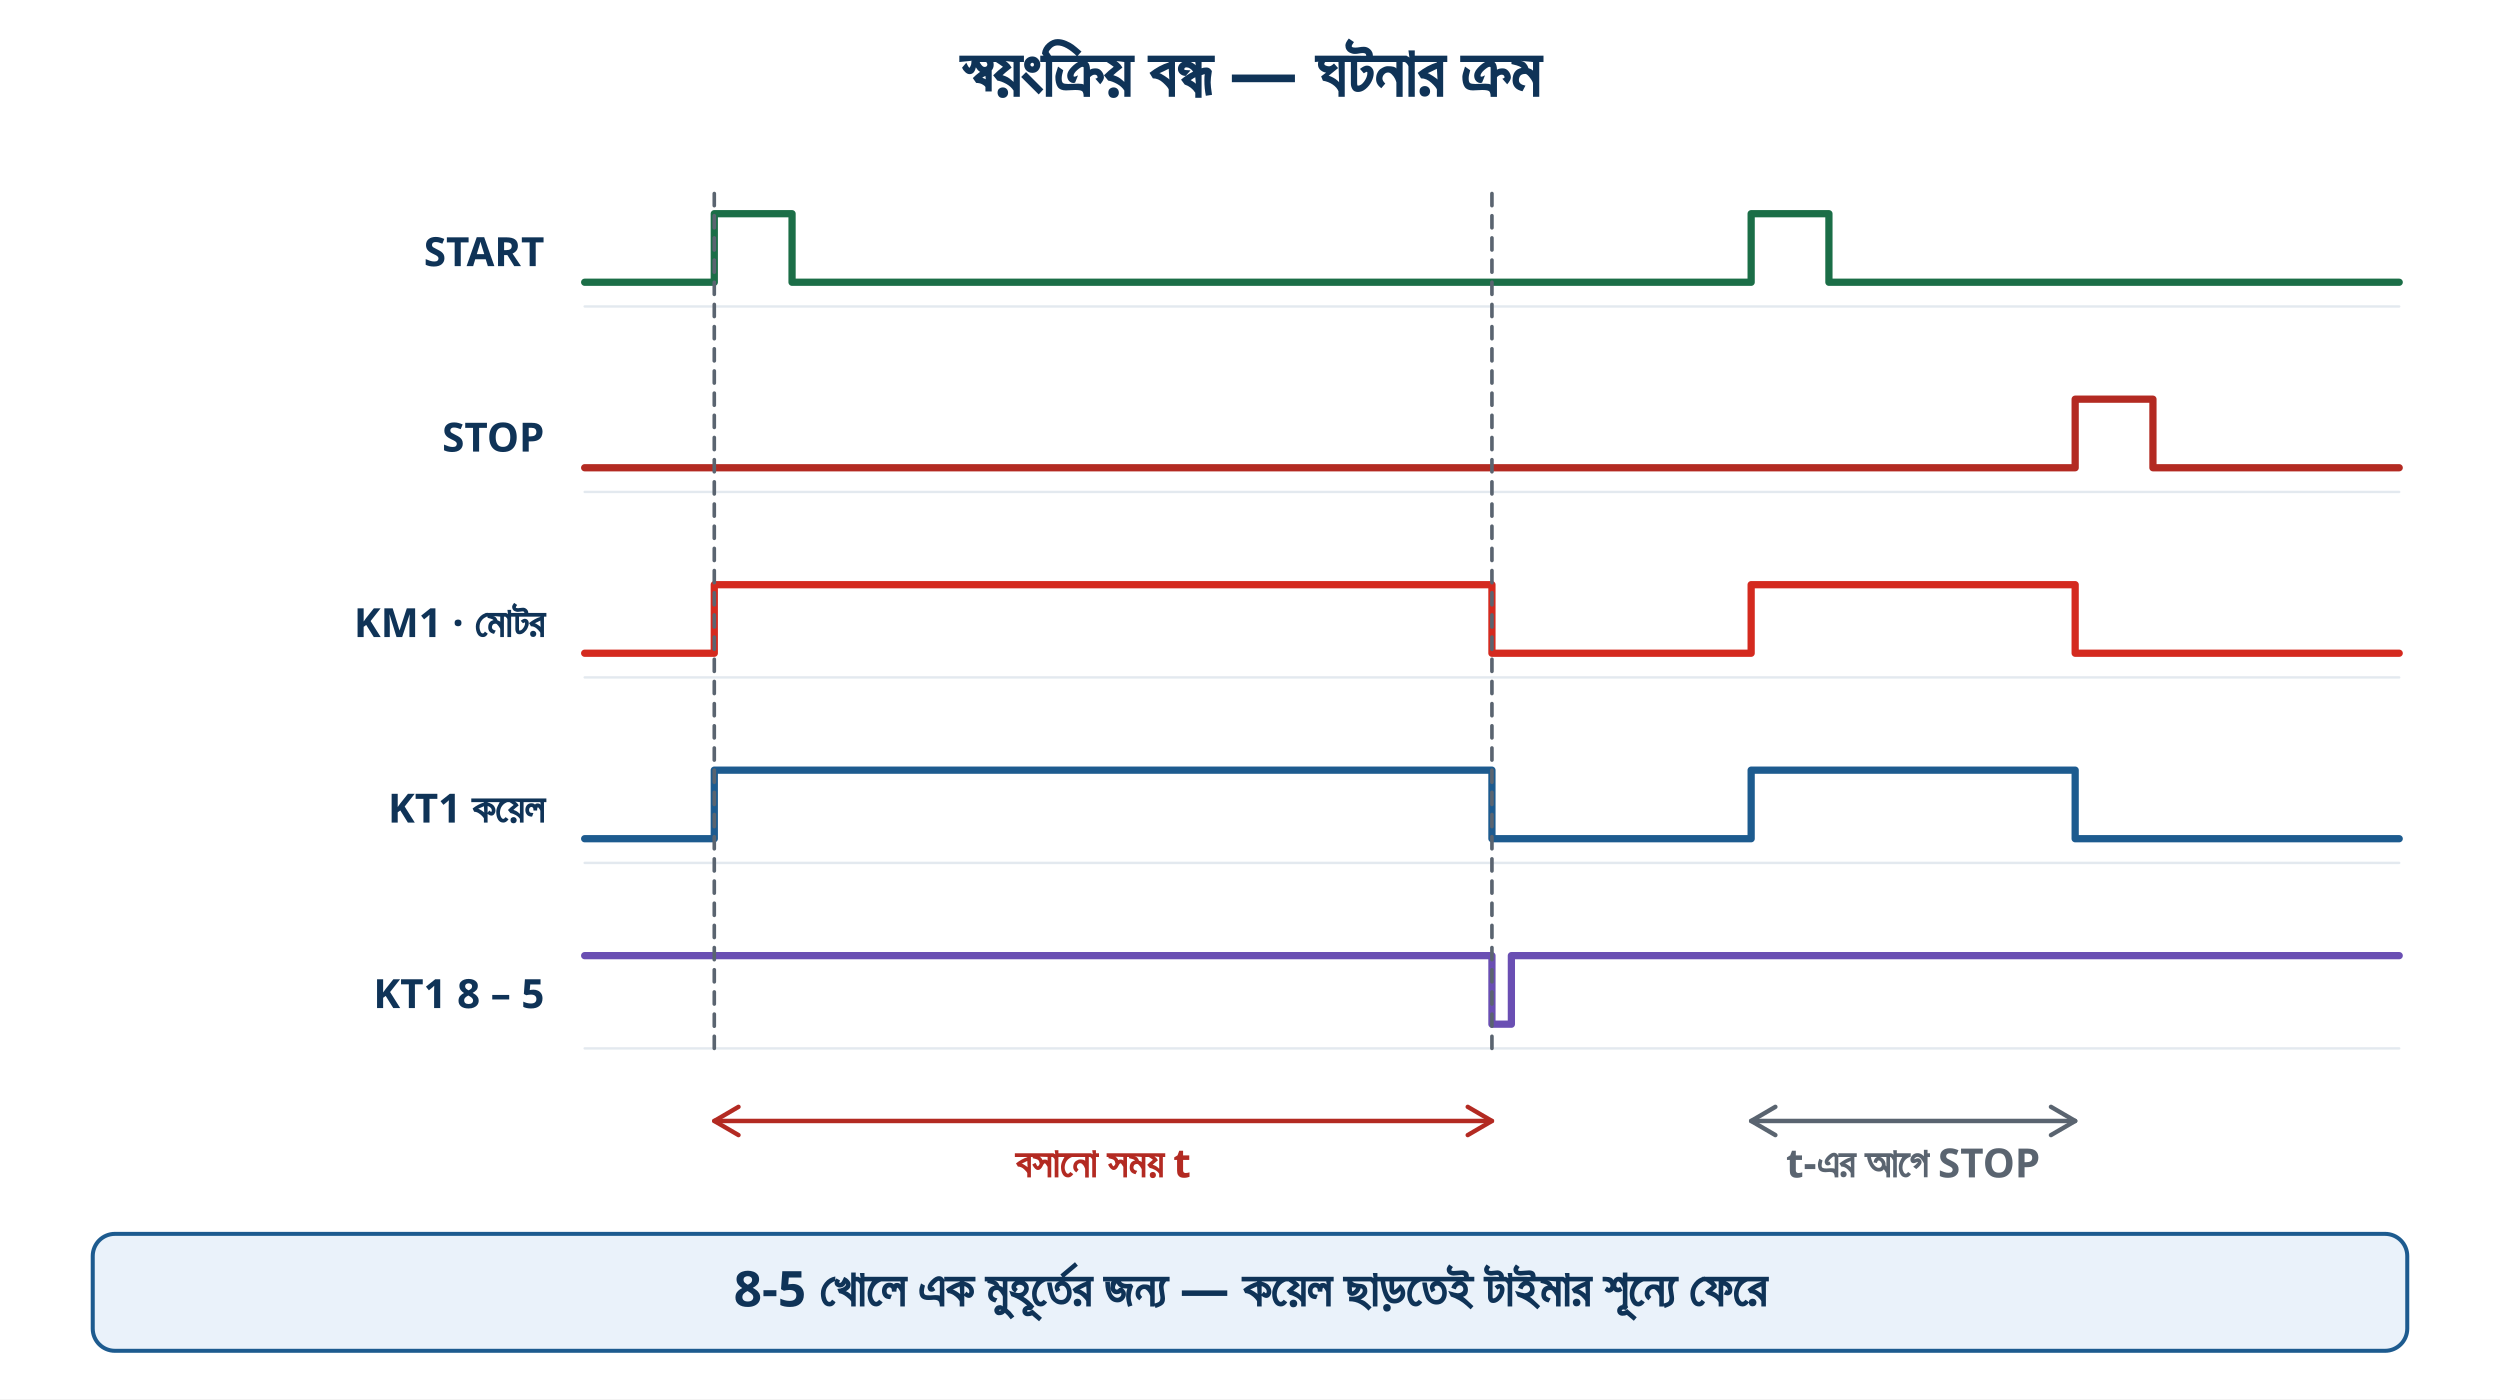
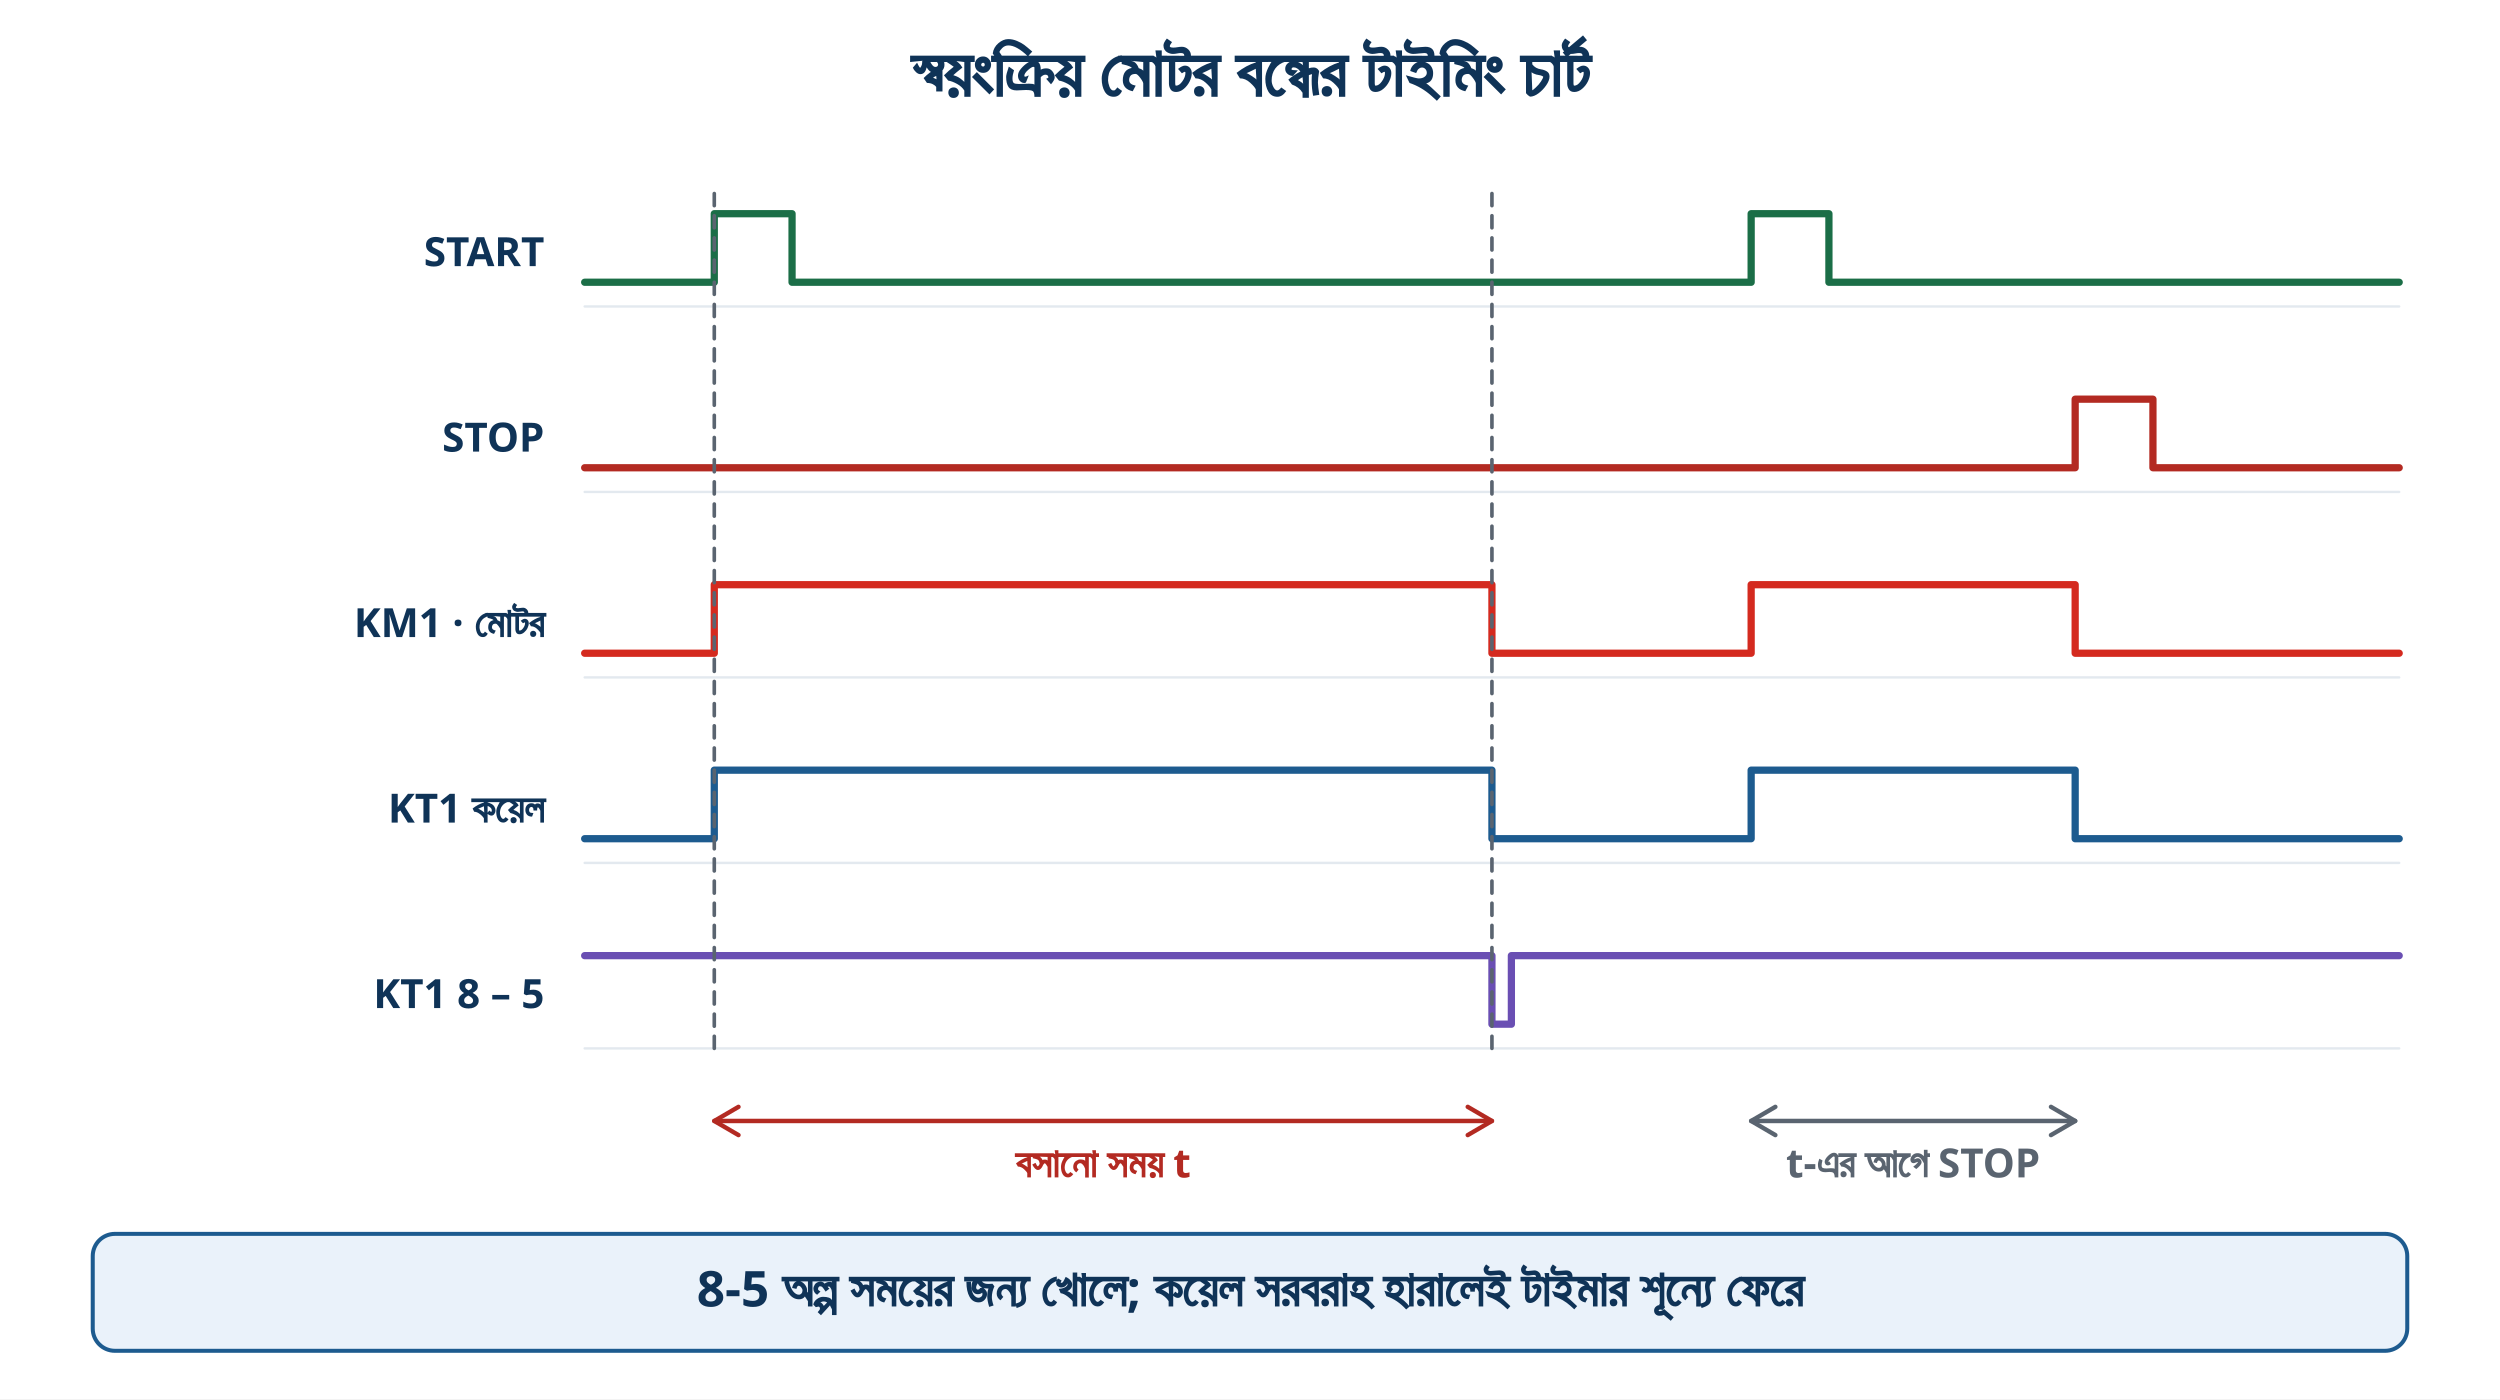
<svg xmlns="http://www.w3.org/2000/svg" width="1240" height="694" viewBox="0 0 1240 694">
  <rect width="1240" height="694" fill="#FFFFFF" />
-   <text x="620.0" y="48.0" font-family="Kalpurush" font-size="34" font-weight="700" fill="#0F3357" text-anchor="middle">স্বয়ংক্রিয় বন্ধ — ঘটনার ক্রম</text>
+   <text x="620.0" y="48.0" font-family="Kalpurush" font-size="34" font-weight="700" fill="#0F3357" text-anchor="middle">স্বয়ংক্রিয় মোটর বন্ধের টাইমিং চার্ট</text>
  <text x="270.0" y="132.0" font-family="Kalpurush" font-size="20" font-weight="700" fill="#0F3357" text-anchor="end">START</text>
  <line x1="290.0" y1="152.0" x2="1190.0" y2="152.0" stroke="#E3E9EF" stroke-width="1.2" stroke-linecap="round" />
  <path d="M 290 140 L 354.286 140 L 354.286 106 L 392.857 106 L 392.857 140 L 868.571 140 L 868.571 106 L 907.143 106 L 907.143 140 L 1190 140" fill="none" stroke="#1B6E47" stroke-width="3.6" stroke-linecap="round" stroke-linejoin="round" />
  <text x="270.0" y="224.0" font-family="Kalpurush" font-size="20" font-weight="700" fill="#0F3357" text-anchor="end">STOP</text>
  <line x1="290.0" y1="244.0" x2="1190.0" y2="244.0" stroke="#E3E9EF" stroke-width="1.2" stroke-linecap="round" />
  <path d="M 290 232 L 1029.286 232 L 1029.286 198 L 1067.857 198 L 1067.857 232 L 1190 232" fill="none" stroke="#B32A22" stroke-width="3.6" stroke-linecap="round" stroke-linejoin="round" />
  <text x="270.0" y="316.0" font-family="Kalpurush" font-size="20" font-weight="700" fill="#0F3357" text-anchor="end">KM1 · মোটর</text>
  <line x1="290.0" y1="336.0" x2="1190.0" y2="336.0" stroke="#E3E9EF" stroke-width="1.2" stroke-linecap="round" />
  <path d="M 290 324 L 354.286 324 L 354.286 290 L 740.0 290 L 740.0 324 L 868.571 324 L 868.571 290 L 1029.286 290 L 1029.286 324 L 1190 324" fill="none" stroke="#D42A1F" stroke-width="3.6" stroke-linecap="round" stroke-linejoin="round" />
  <text x="270.0" y="408.0" font-family="Kalpurush" font-size="20" font-weight="700" fill="#0F3357" text-anchor="end">KT1 কয়েল</text>
  <line x1="290.0" y1="428.0" x2="1190.0" y2="428.0" stroke="#E3E9EF" stroke-width="1.2" stroke-linecap="round" />
  <path d="M 290 416 L 354.286 416 L 354.286 382 L 740.0 382 L 740.0 416 L 868.571 416 L 868.571 382 L 1029.286 382 L 1029.286 416 L 1190 416" fill="none" stroke="#1D5B8F" stroke-width="3.6" stroke-linecap="round" stroke-linejoin="round" />
  <text x="270.0" y="500.0" font-family="Kalpurush" font-size="20" font-weight="700" fill="#0F3357" text-anchor="end">KT1 8 – 5</text>
  <line x1="290.0" y1="520.0" x2="1190.0" y2="520.0" stroke="#E3E9EF" stroke-width="1.2" stroke-linecap="round" />
  <path d="M 290 474 L 740.0 474 L 740.0 508 L 749.643 508 L 749.643 474 L 1190 474" fill="none" stroke="#6A4FB3" stroke-width="3.6" stroke-linecap="round" stroke-linejoin="round" />
  <path d="M 354.286 96 L 354.286 524" fill="none" stroke="#5A6470" stroke-width="1.8" stroke-linecap="round" stroke-linejoin="round" stroke-dasharray="6 5" />
  <path d="M 740.0 96 L 740.0 524" fill="none" stroke="#5A6470" stroke-width="1.8" stroke-linecap="round" stroke-linejoin="round" stroke-dasharray="6 5" />
  <path d="M 354.286 556 L 740.0 556" fill="none" stroke="#B32A22" stroke-width="2.2" stroke-linecap="round" stroke-linejoin="round" />
  <path d="M 366.286 549 L 354.286 556 L 366.286 563" fill="none" stroke="#B32A22" stroke-width="2.2" stroke-linecap="round" stroke-linejoin="round" />
  <path d="M 728.0 549 L 740.0 556 L 728.0 563" fill="none" stroke="#B32A22" stroke-width="2.2" stroke-linecap="round" stroke-linejoin="round" />
  <text x="547.1" y="584.0" font-family="Kalpurush" font-size="20" font-weight="700" fill="#B32A22" text-anchor="middle">বসানো সময় t</text>
  <path d="M 868.571 556 L 1029.286 556" fill="none" stroke="#5A6470" stroke-width="2.2" stroke-linecap="round" stroke-linejoin="round" />
  <path d="M 880.571 549 L 868.571 556 L 880.571 563" fill="none" stroke="#5A6470" stroke-width="2.2" stroke-linecap="round" stroke-linejoin="round" />
  <path d="M 1017.286 549 L 1029.286 556 L 1017.286 563" fill="none" stroke="#5A6470" stroke-width="2.2" stroke-linecap="round" stroke-linejoin="round" />
  <text x="948.9" y="584.0" font-family="Kalpurush" font-size="20" font-weight="700" fill="#5A6470" text-anchor="middle">t-এর আগে STOP</text>
  <rect x="46.0" y="612.0" width="1148.0" height="58.0" rx="11" fill="#EAF2FA" stroke="#1D5B8F" stroke-width="2" />
-   <text x="620.0" y="648.0" font-family="Kalpurush" font-size="24.5" font-weight="700" fill="#0F3357" text-anchor="middle">8-5 খোলে এক মুহূর্তের জন্য — কয়েল ছাড়তেই টাইমার শূন্যে ফেরে</text>
+   <text x="620.0" y="648.0" font-family="Kalpurush" font-size="24.5" font-weight="700" fill="#0F3357" text-anchor="middle">8-5 অল্প সময়ের জন্য খোলে; কয়েল সরবরাহ হারালেই টাইমার শূন্যে ফেরে</text>
</svg>
